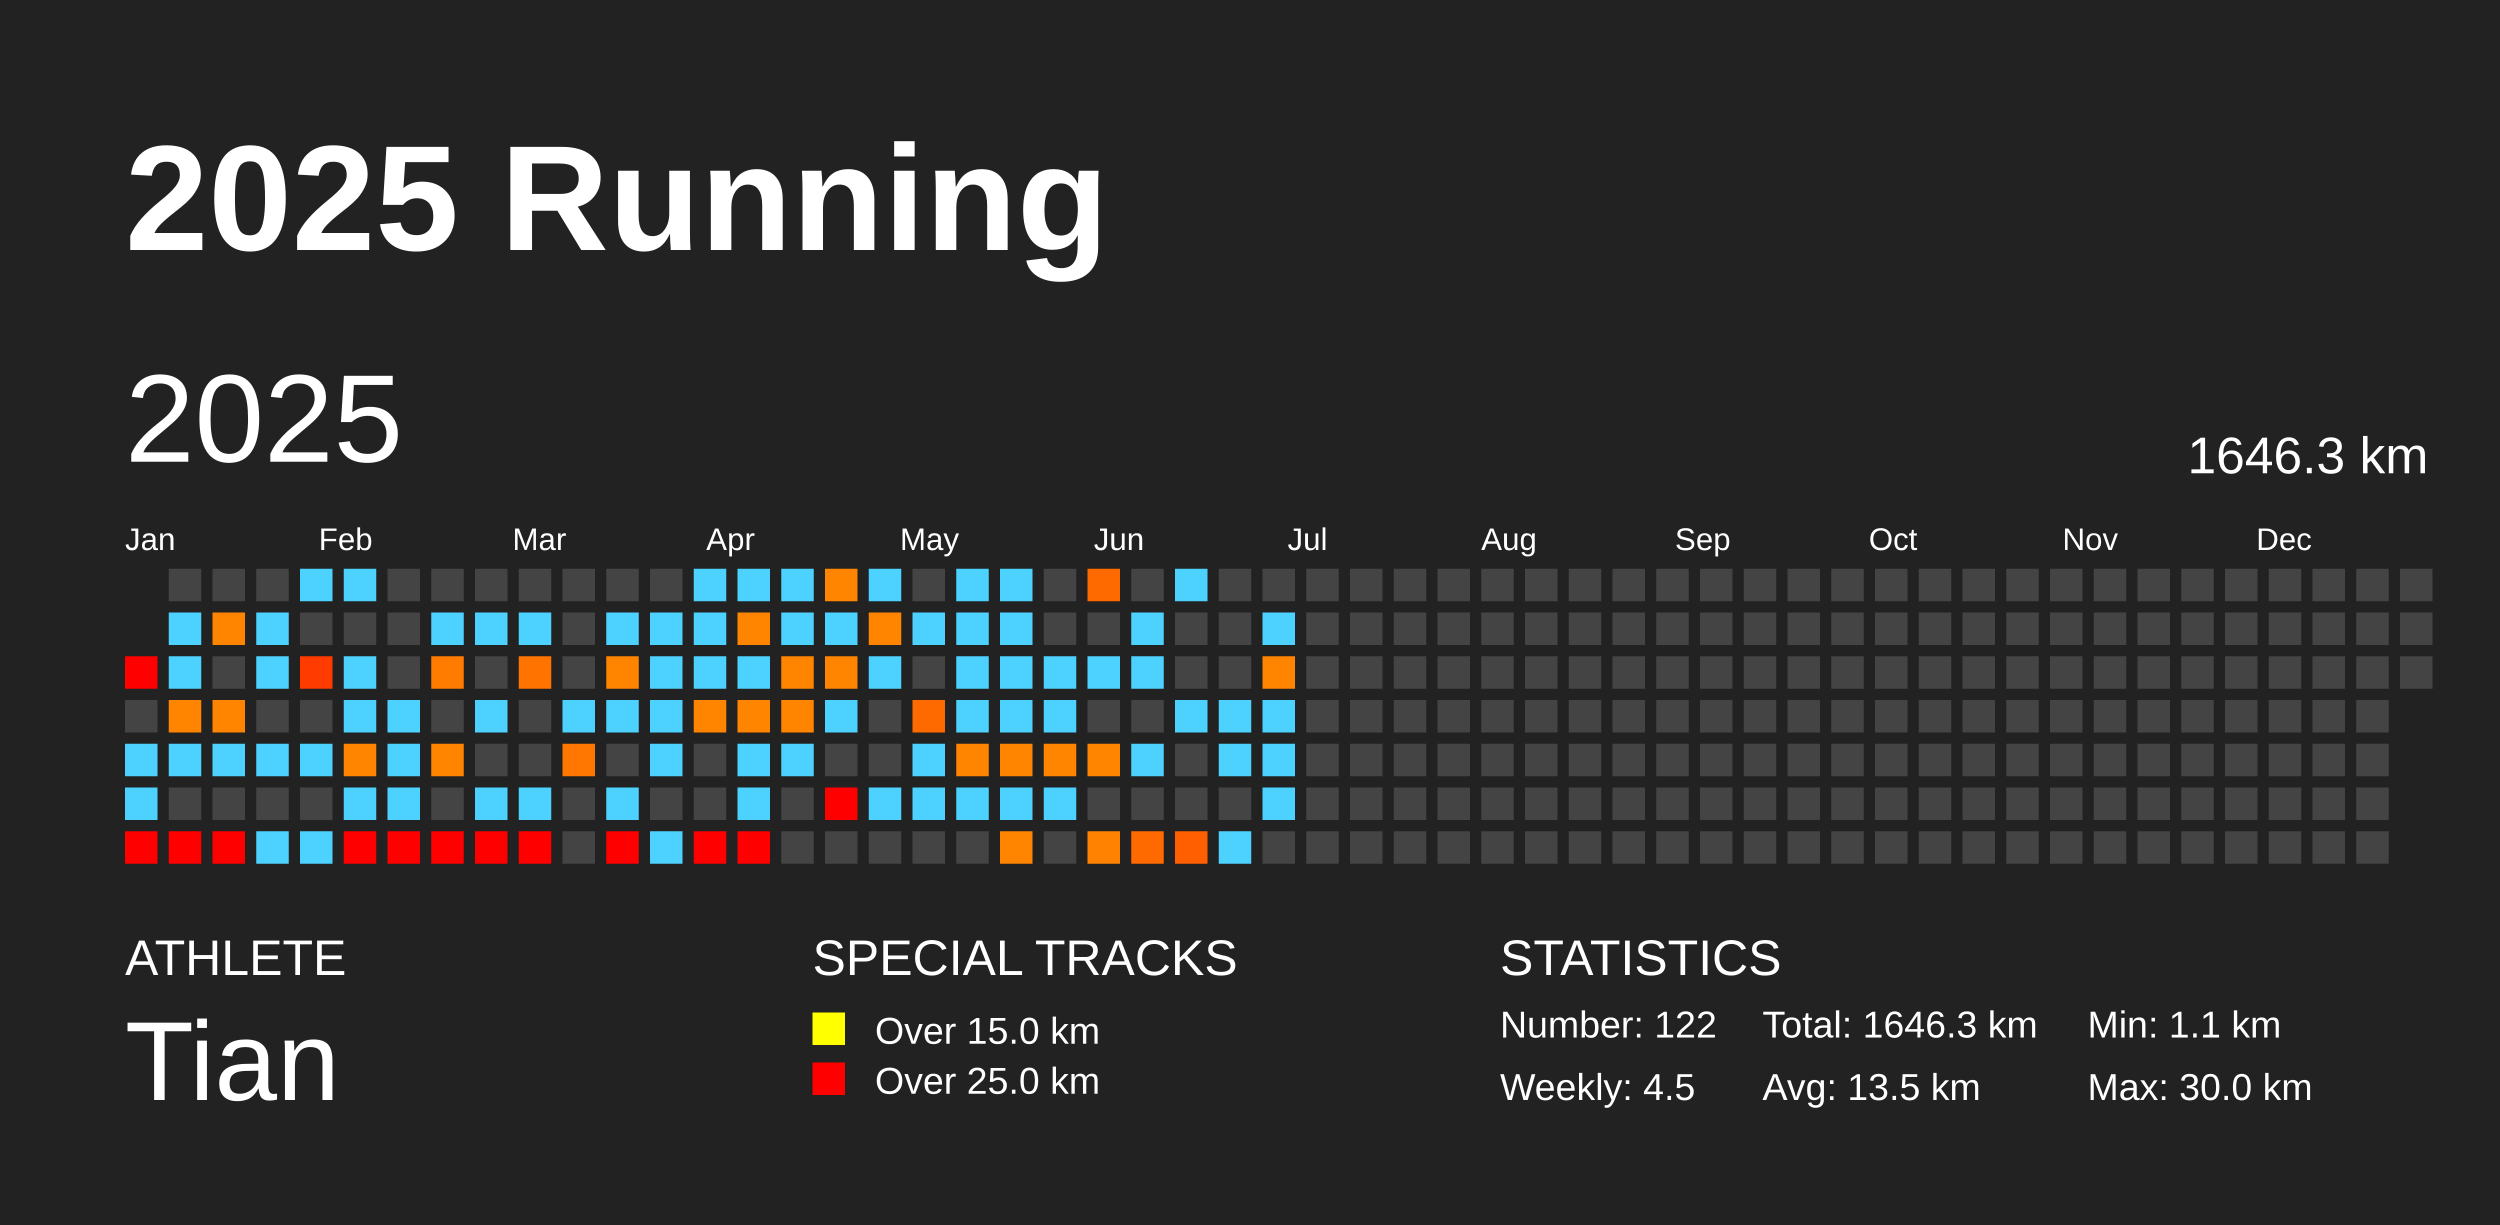
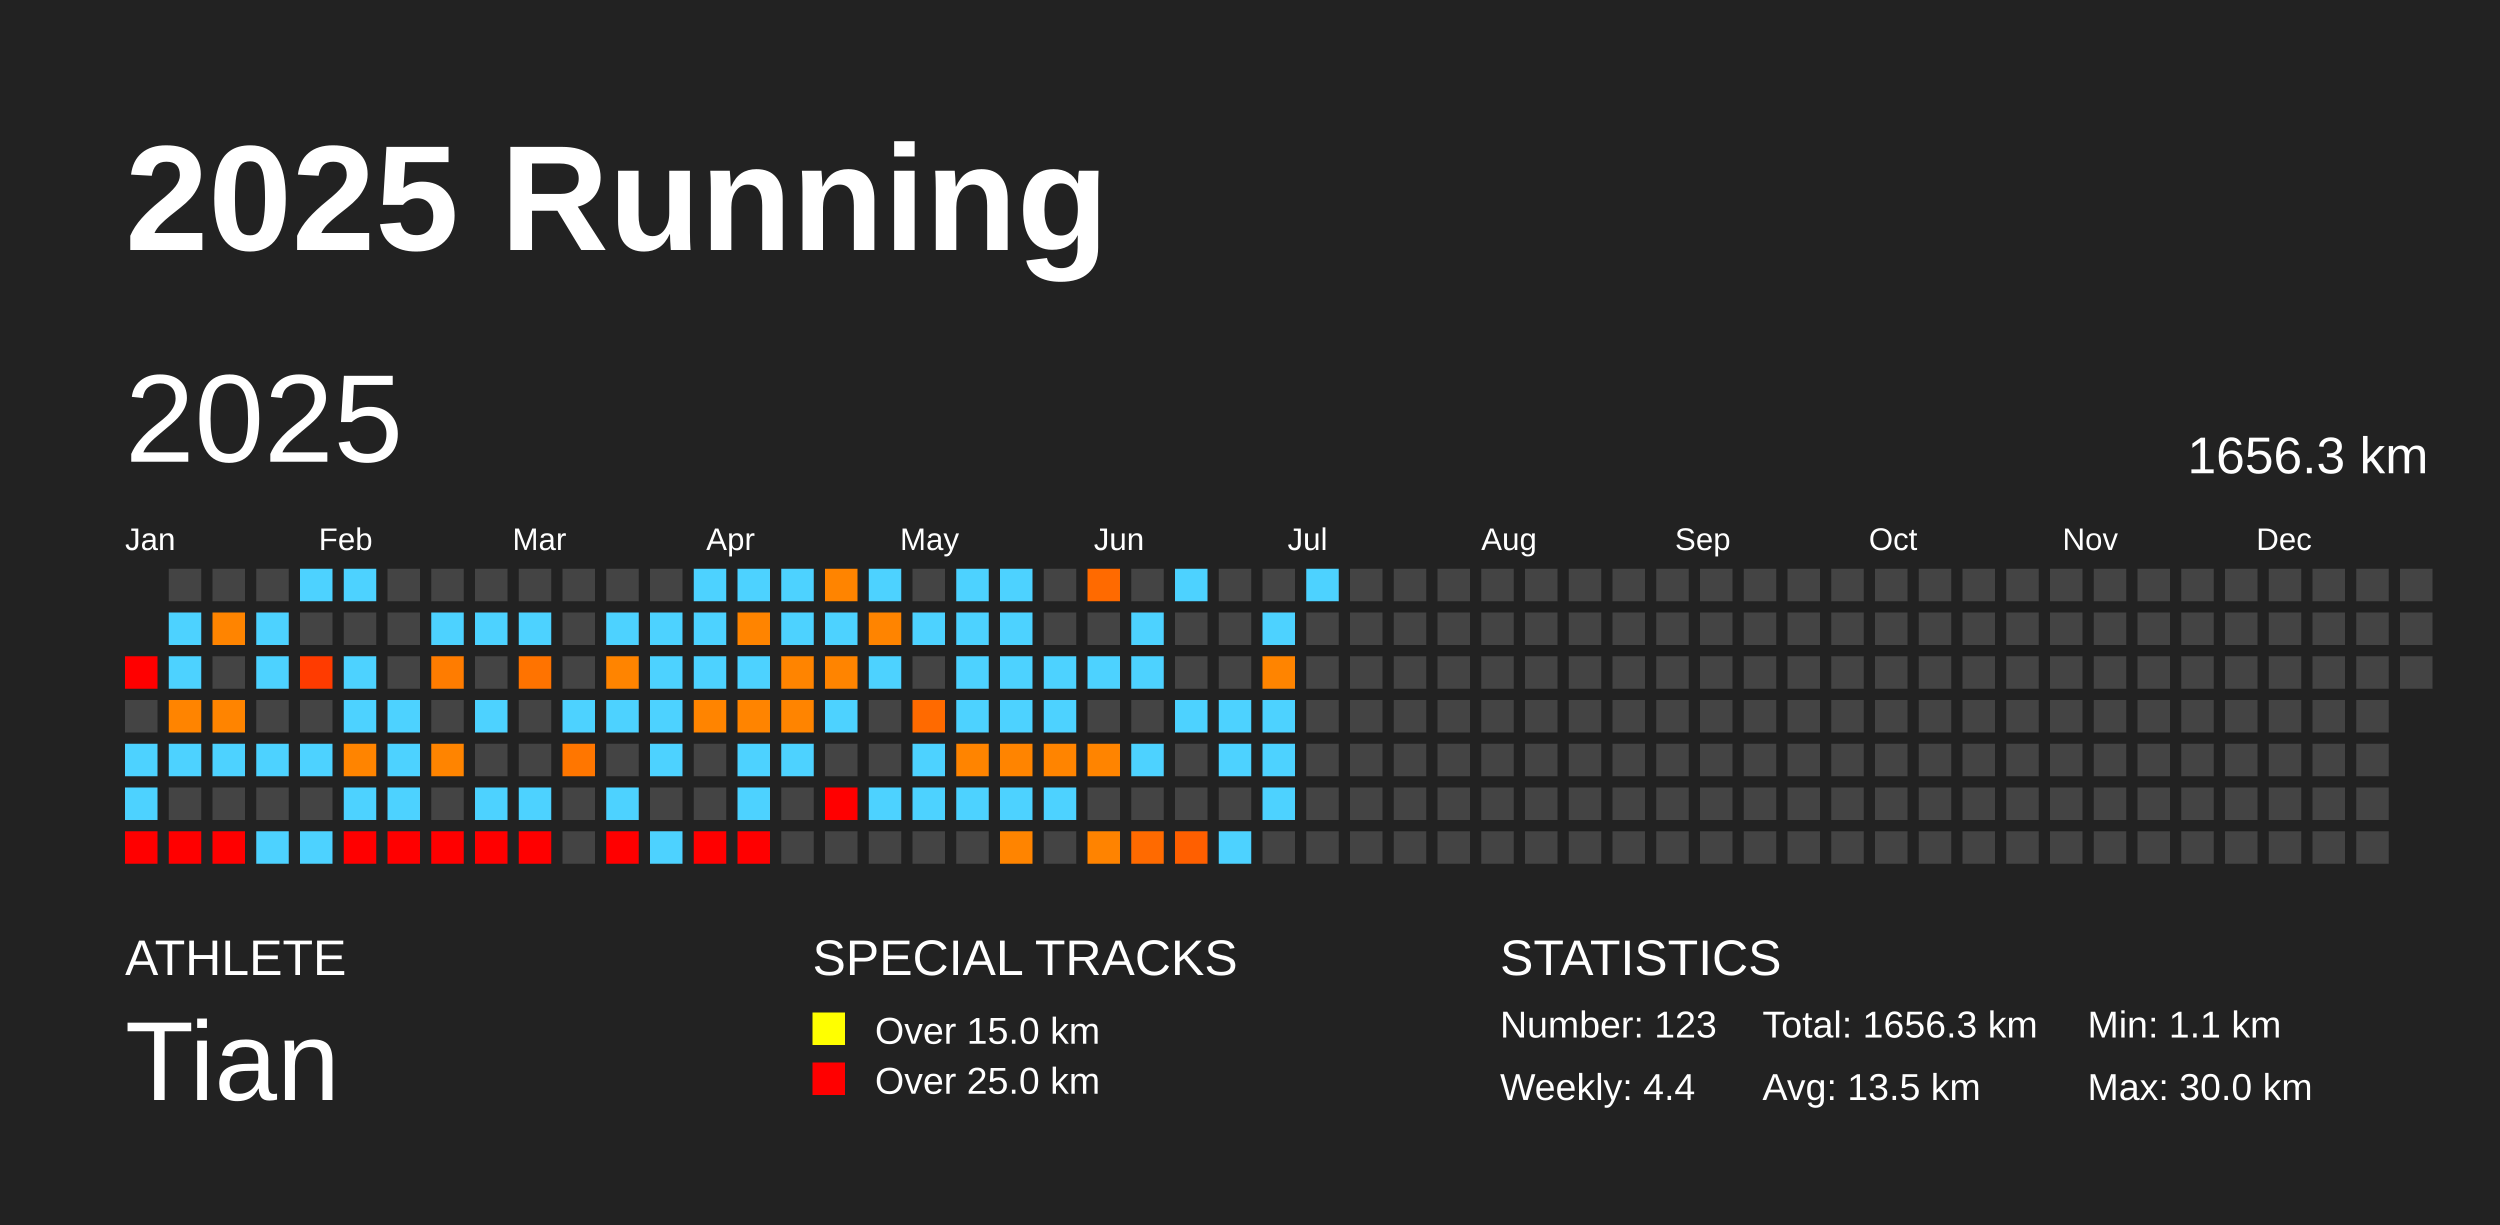
<svg xmlns="http://www.w3.org/2000/svg" baseProfile="full" height="98mm" version="1.1" viewBox="0,0,200,98" width="200mm">
  <defs />
  <rect fill="#222222" height="98" width="200" x="0" y="0" />
  <text fill="#FFFFFF" style="font-size:12px; font-family:Arial; font-weight:bold;" x="10" y="20">2025 Running</text>
  <text fill="#FFFFFF" style="font-size:4px; font-family:Arial" x="10" y="78">ATHLETE</text>
  <text fill="#FFFFFF" style="font-size:9px; font-family:Arial" x="10" y="88">Tian</text>
  <text fill="#FFFFFF" style="font-size:4px; font-family:Arial" x="65" y="78">SPECIAL TRACKS</text>
  <rect fill="yellow" height="2.6" width="2.6" x="65" y="81" />
  <text fill="#FFFFFF" style="font-size:3px; font-family:Arial" x="70" y="83.5">Over 15.0 km</text>
  <rect fill="red" height="2.6" width="2.6" x="65" y="85" />
  <text fill="#FFFFFF" style="font-size:3px; font-family:Arial" x="70" y="87.5">Over 25.0 km</text>
  <text fill="#FFFFFF" style="font-size:4px; font-family:Arial" x="120" y="78">STATISTICS</text>
-   <text fill="#FFFFFF" style="font-size:3px; font-family:Arial" x="120" y="83">Number: 122</text>
-   <text fill="#FFFFFF" style="font-size:3px; font-family:Arial" x="120" y="88">Weekly: 4.5</text>
-   <text fill="#FFFFFF" style="font-size:3px; font-family:Arial" x="141" y="83">Total: 1646.3 km</text>
+   <text fill="#FFFFFF" style="font-size:3px; font-family:Arial" x="120" y="83">Number: 123</text>
+   <text fill="#FFFFFF" style="font-size:3px; font-family:Arial" x="120" y="88">Weekly: 4.4</text>
+   <text fill="#FFFFFF" style="font-size:3px; font-family:Arial" x="141" y="83">Total: 1656.3 km</text>
  <text fill="#FFFFFF" style="font-size:3px; font-family:Arial" x="141" y="88">Avg: 13.5 km</text>
  <text fill="#FFFFFF" style="font-size:3px; font-family:Arial" x="167" y="83">Min: 1.1 km</text>
  <text fill="#FFFFFF" style="font-size:3px; font-family:Arial" x="167" y="88">Max: 30.0 km</text>
  <text dominant-baseline="hanging" fill="#FFFFFF" style="font-size:10.0px; font-family:Arial;" x="10" y="30">2025</text>
-   <text dominant-baseline="hanging" fill="#FFFFFF" style="font-size:4.125px; font-family:Arial;" x="175" y="35">1646.3 km</text>
+   <text dominant-baseline="hanging" fill="#FFFFFF" style="font-size:4.125px; font-family:Arial;" x="175" y="35">1656.3 km</text>
  <text fill="#FFFFFF" style="font-size:2.5px; font-family:Arial" x="10.0" y="44">Jan</text>
  <text fill="#FFFFFF" style="font-size:2.5px; font-family:Arial" x="25.5" y="44">Feb</text>
  <text fill="#FFFFFF" style="font-size:2.5px; font-family:Arial" x="41.0" y="44">Mar</text>
  <text fill="#FFFFFF" style="font-size:2.5px; font-family:Arial" x="56.5" y="44">Apr</text>
  <text fill="#FFFFFF" style="font-size:2.5px; font-family:Arial" x="72.0" y="44">May</text>
  <text fill="#FFFFFF" style="font-size:2.5px; font-family:Arial" x="87.5" y="44">Jun</text>
  <text fill="#FFFFFF" style="font-size:2.5px; font-family:Arial" x="103.0" y="44">Jul</text>
  <text fill="#FFFFFF" style="font-size:2.5px; font-family:Arial" x="118.5" y="44">Aug</text>
  <text fill="#FFFFFF" style="font-size:2.5px; font-family:Arial" x="134.0" y="44">Sep</text>
  <text fill="#FFFFFF" style="font-size:2.5px; font-family:Arial" x="149.5" y="44">Oct</text>
  <text fill="#FFFFFF" style="font-size:2.5px; font-family:Arial" x="165.0" y="44">Nov</text>
  <text fill="#FFFFFF" style="font-size:2.5px; font-family:Arial" x="180.5" y="44">Dec</text>
  <rect fill="red" height="2.6" width="2.6" x="10.0" y="52.5" />
  <rect fill="#444444" height="2.6" width="2.6" x="10.0" y="56.0" />
  <rect fill="#4dd2ff" height="2.6" width="2.6" x="10.0" y="59.5" />
  <rect fill="#4dd2ff" height="2.6" width="2.6" x="10.0" y="63.0" />
  <rect fill="red" height="2.6" width="2.6" x="10.0" y="66.5" />
  <rect fill="#444444" height="2.6" width="2.6" x="13.5" y="45.5" />
  <rect fill="#4dd2ff" height="2.6" width="2.6" x="13.5" y="49.0" />
  <rect fill="#4dd2ff" height="2.6" width="2.6" x="13.5" y="52.5" />
  <rect fill="#ff8400" height="2.6" width="2.6" x="13.5" y="56.0" />
  <rect fill="#4dd2ff" height="2.6" width="2.6" x="13.5" y="59.5" />
  <rect fill="#444444" height="2.6" width="2.6" x="13.5" y="63.0" />
  <rect fill="red" height="2.6" width="2.6" x="13.5" y="66.5" />
  <rect fill="#444444" height="2.6" width="2.6" x="17.0" y="45.5" />
  <rect fill="#ff8400" height="2.6" width="2.6" x="17.0" y="49.0" />
  <rect fill="#444444" height="2.6" width="2.6" x="17.0" y="52.5" />
  <rect fill="#ff8400" height="2.6" width="2.6" x="17.0" y="56.0" />
  <rect fill="#4dd2ff" height="2.6" width="2.6" x="17.0" y="59.5" />
  <rect fill="#444444" height="2.6" width="2.6" x="17.0" y="63.0" />
  <rect fill="red" height="2.6" width="2.6" x="17.0" y="66.5" />
  <rect fill="#444444" height="2.6" width="2.6" x="20.5" y="45.5" />
  <rect fill="#4dd2ff" height="2.6" width="2.6" x="20.5" y="49.0" />
  <rect fill="#4dd2ff" height="2.6" width="2.6" x="20.5" y="52.5" />
  <rect fill="#444444" height="2.6" width="2.6" x="20.5" y="56.0" />
  <rect fill="#4dd2ff" height="2.6" width="2.6" x="20.5" y="59.5" />
  <rect fill="#444444" height="2.6" width="2.6" x="20.5" y="63.0" />
  <rect fill="#4dd2ff" height="2.6" width="2.6" x="20.5" y="66.5" />
  <rect fill="#4dd2ff" height="2.6" width="2.6" x="24.0" y="45.5" />
  <rect fill="#444444" height="2.6" width="2.6" x="24.0" y="49.0" />
  <rect fill="#ff3b00" height="2.6" width="2.6" x="24.0" y="52.5" />
  <rect fill="#444444" height="2.6" width="2.6" x="24.0" y="56.0" />
  <rect fill="#4dd2ff" height="2.6" width="2.6" x="24.0" y="59.5" />
  <rect fill="#444444" height="2.6" width="2.6" x="24.0" y="63.0" />
  <rect fill="#4dd2ff" height="2.6" width="2.6" x="24.0" y="66.5" />
  <rect fill="#4dd2ff" height="2.6" width="2.6" x="27.5" y="45.5" />
  <rect fill="#444444" height="2.6" width="2.6" x="27.5" y="49.0" />
  <rect fill="#4dd2ff" height="2.6" width="2.6" x="27.5" y="52.5" />
  <rect fill="#4dd2ff" height="2.6" width="2.6" x="27.5" y="56.0" />
  <rect fill="#ff8400" height="2.6" width="2.6" x="27.5" y="59.5" />
  <rect fill="#4dd2ff" height="2.6" width="2.6" x="27.5" y="63.0" />
  <rect fill="red" height="2.6" width="2.6" x="27.5" y="66.5" />
  <rect fill="#444444" height="2.6" width="2.6" x="31.0" y="45.5" />
  <rect fill="#444444" height="2.6" width="2.6" x="31.0" y="49.0" />
  <rect fill="#444444" height="2.6" width="2.6" x="31.0" y="52.5" />
  <rect fill="#4dd2ff" height="2.6" width="2.6" x="31.0" y="56.0" />
  <rect fill="#4dd2ff" height="2.6" width="2.6" x="31.0" y="59.5" />
  <rect fill="#4dd2ff" height="2.6" width="2.6" x="31.0" y="63.0" />
  <rect fill="red" height="2.6" width="2.6" x="31.0" y="66.5" />
  <rect fill="#444444" height="2.6" width="2.6" x="34.5" y="45.5" />
  <rect fill="#4dd2ff" height="2.6" width="2.6" x="34.5" y="49.0" />
  <rect fill="#ff7c00" height="2.6" width="2.6" x="34.5" y="52.5" />
  <rect fill="#444444" height="2.6" width="2.6" x="34.5" y="56.0" />
  <rect fill="#ff8400" height="2.6" width="2.6" x="34.5" y="59.5" />
  <rect fill="#444444" height="2.6" width="2.6" x="34.5" y="63.0" />
  <rect fill="red" height="2.6" width="2.6" x="34.5" y="66.5" />
  <rect fill="#444444" height="2.6" width="2.6" x="38.0" y="45.5" />
  <rect fill="#4dd2ff" height="2.6" width="2.6" x="38.0" y="49.0" />
  <rect fill="#444444" height="2.6" width="2.6" x="38.0" y="52.5" />
  <rect fill="#4dd2ff" height="2.6" width="2.6" x="38.0" y="56.0" />
  <rect fill="#444444" height="2.6" width="2.6" x="38.0" y="59.5" />
  <rect fill="#4dd2ff" height="2.6" width="2.6" x="38.0" y="63.0" />
  <rect fill="red" height="2.6" width="2.6" x="38.0" y="66.5" />
  <rect fill="#444444" height="2.6" width="2.6" x="41.5" y="45.5" />
  <rect fill="#4dd2ff" height="2.6" width="2.6" x="41.5" y="49.0" />
  <rect fill="#ff7300" height="2.6" width="2.6" x="41.5" y="52.5" />
  <rect fill="#444444" height="2.6" width="2.6" x="41.5" y="56.0" />
  <rect fill="#444444" height="2.6" width="2.6" x="41.5" y="59.5" />
  <rect fill="#4dd2ff" height="2.6" width="2.6" x="41.5" y="63.0" />
  <rect fill="red" height="2.6" width="2.6" x="41.5" y="66.5" />
  <rect fill="#444444" height="2.6" width="2.6" x="45.0" y="45.5" />
  <rect fill="#444444" height="2.6" width="2.6" x="45.0" y="49.0" />
  <rect fill="#444444" height="2.6" width="2.6" x="45.0" y="52.5" />
  <rect fill="#4dd2ff" height="2.6" width="2.6" x="45.0" y="56.0" />
  <rect fill="#ff7600" height="2.6" width="2.6" x="45.0" y="59.5" />
  <rect fill="#444444" height="2.6" width="2.6" x="45.0" y="63.0" />
  <rect fill="#444444" height="2.6" width="2.6" x="45.0" y="66.5" />
  <rect fill="#444444" height="2.6" width="2.6" x="48.5" y="45.5" />
  <rect fill="#4dd2ff" height="2.6" width="2.6" x="48.5" y="49.0" />
  <rect fill="#ff8400" height="2.6" width="2.6" x="48.5" y="52.5" />
  <rect fill="#4dd2ff" height="2.6" width="2.6" x="48.5" y="56.0" />
  <rect fill="#444444" height="2.6" width="2.6" x="48.5" y="59.5" />
  <rect fill="#4dd2ff" height="2.6" width="2.6" x="48.5" y="63.0" />
  <rect fill="red" height="2.6" width="2.6" x="48.5" y="66.5" />
  <rect fill="#444444" height="2.6" width="2.6" x="52.0" y="45.5" />
  <rect fill="#4dd2ff" height="2.6" width="2.6" x="52.0" y="49.0" />
  <rect fill="#4dd2ff" height="2.6" width="2.6" x="52.0" y="52.5" />
  <rect fill="#4dd2ff" height="2.6" width="2.6" x="52.0" y="56.0" />
  <rect fill="#4dd2ff" height="2.6" width="2.6" x="52.0" y="59.5" />
  <rect fill="#444444" height="2.6" width="2.6" x="52.0" y="63.0" />
  <rect fill="#4dd2ff" height="2.6" width="2.6" x="52.0" y="66.5" />
  <rect fill="#4dd2ff" height="2.6" width="2.6" x="55.5" y="45.5" />
  <rect fill="#4dd2ff" height="2.6" width="2.6" x="55.5" y="49.0" />
  <rect fill="#4dd2ff" height="2.6" width="2.6" x="55.5" y="52.5" />
  <rect fill="#ff8400" height="2.6" width="2.6" x="55.5" y="56.0" />
  <rect fill="#444444" height="2.6" width="2.6" x="55.5" y="59.5" />
  <rect fill="#444444" height="2.6" width="2.6" x="55.5" y="63.0" />
  <rect fill="red" height="2.6" width="2.6" x="55.5" y="66.5" />
  <rect fill="#4dd2ff" height="2.6" width="2.6" x="59.0" y="45.5" />
  <rect fill="#ff8400" height="2.6" width="2.6" x="59.0" y="49.0" />
  <rect fill="#4dd2ff" height="2.6" width="2.6" x="59.0" y="52.5" />
  <rect fill="#ff8400" height="2.6" width="2.6" x="59.0" y="56.0" />
  <rect fill="#4dd2ff" height="2.6" width="2.6" x="59.0" y="59.5" />
  <rect fill="#4dd2ff" height="2.6" width="2.6" x="59.0" y="63.0" />
  <rect fill="red" height="2.6" width="2.6" x="59.0" y="66.5" />
  <rect fill="#4dd2ff" height="2.6" width="2.6" x="62.5" y="45.5" />
  <rect fill="#4dd2ff" height="2.6" width="2.6" x="62.5" y="49.0" />
  <rect fill="#ff8400" height="2.6" width="2.6" x="62.5" y="52.5" />
  <rect fill="#ff8400" height="2.6" width="2.6" x="62.5" y="56.0" />
  <rect fill="#4dd2ff" height="2.6" width="2.6" x="62.5" y="59.5" />
  <rect fill="#444444" height="2.6" width="2.6" x="62.5" y="63.0" />
  <rect fill="#444444" height="2.6" width="2.6" x="62.5" y="66.5" />
  <rect fill="#ff8400" height="2.6" width="2.6" x="66.0" y="45.5" />
  <rect fill="#4dd2ff" height="2.6" width="2.6" x="66.0" y="49.0" />
  <rect fill="#ff8400" height="2.6" width="2.6" x="66.0" y="52.5" />
  <rect fill="#4dd2ff" height="2.6" width="2.6" x="66.0" y="56.0" />
  <rect fill="#444444" height="2.6" width="2.6" x="66.0" y="59.5" />
  <rect fill="red" height="2.6" width="2.6" x="66.0" y="63.0" />
  <rect fill="#444444" height="2.6" width="2.6" x="66.0" y="66.5" />
  <rect fill="#4dd2ff" height="2.6" width="2.6" x="69.5" y="45.5" />
  <rect fill="#ff8400" height="2.6" width="2.6" x="69.5" y="49.0" />
  <rect fill="#4dd2ff" height="2.6" width="2.6" x="69.5" y="52.5" />
  <rect fill="#444444" height="2.6" width="2.6" x="69.5" y="56.0" />
  <rect fill="#444444" height="2.6" width="2.6" x="69.5" y="59.5" />
  <rect fill="#4dd2ff" height="2.6" width="2.6" x="69.5" y="63.0" />
  <rect fill="#444444" height="2.6" width="2.6" x="69.5" y="66.5" />
  <rect fill="#444444" height="2.6" width="2.6" x="73.0" y="45.5" />
  <rect fill="#4dd2ff" height="2.6" width="2.6" x="73.0" y="49.0" />
  <rect fill="#444444" height="2.6" width="2.6" x="73.0" y="52.5" />
  <rect fill="#ff6a00" height="2.6" width="2.6" x="73.0" y="56.0" />
  <rect fill="#4dd2ff" height="2.6" width="2.6" x="73.0" y="59.5" />
  <rect fill="#4dd2ff" height="2.6" width="2.6" x="73.0" y="63.0" />
  <rect fill="#444444" height="2.6" width="2.6" x="73.0" y="66.5" />
  <rect fill="#4dd2ff" height="2.6" width="2.6" x="76.5" y="45.5" />
  <rect fill="#4dd2ff" height="2.6" width="2.6" x="76.5" y="49.0" />
  <rect fill="#4dd2ff" height="2.6" width="2.6" x="76.5" y="52.5" />
  <rect fill="#4dd2ff" height="2.6" width="2.6" x="76.5" y="56.0" />
  <rect fill="#ff8400" height="2.6" width="2.6" x="76.5" y="59.5" />
  <rect fill="#4dd2ff" height="2.6" width="2.6" x="76.5" y="63.0" />
  <rect fill="#444444" height="2.6" width="2.6" x="76.5" y="66.5" />
  <rect fill="#4dd2ff" height="2.6" width="2.6" x="80.0" y="45.5" />
  <rect fill="#4dd2ff" height="2.6" width="2.6" x="80.0" y="49.0" />
  <rect fill="#4dd2ff" height="2.6" width="2.6" x="80.0" y="52.5" />
  <rect fill="#4dd2ff" height="2.6" width="2.6" x="80.0" y="56.0" />
  <rect fill="#ff8400" height="2.6" width="2.6" x="80.0" y="59.5" />
  <rect fill="#4dd2ff" height="2.6" width="2.6" x="80.0" y="63.0" />
  <rect fill="#ff8400" height="2.6" width="2.6" x="80.0" y="66.5" />
  <rect fill="#444444" height="2.6" width="2.6" x="83.5" y="45.5" />
  <rect fill="#444444" height="2.6" width="2.6" x="83.5" y="49.0" />
  <rect fill="#4dd2ff" height="2.6" width="2.6" x="83.5" y="52.5" />
  <rect fill="#4dd2ff" height="2.6" width="2.6" x="83.5" y="56.0" />
  <rect fill="#ff8400" height="2.6" width="2.6" x="83.5" y="59.5" />
  <rect fill="#4dd2ff" height="2.6" width="2.6" x="83.5" y="63.0" />
  <rect fill="#444444" height="2.6" width="2.6" x="83.5" y="66.5" />
  <rect fill="#ff6a00" height="2.6" width="2.6" x="87.0" y="45.5" />
  <rect fill="#444444" height="2.6" width="2.6" x="87.0" y="49.0" />
  <rect fill="#4dd2ff" height="2.6" width="2.6" x="87.0" y="52.5" />
  <rect fill="#444444" height="2.6" width="2.6" x="87.0" y="56.0" />
  <rect fill="#ff8400" height="2.6" width="2.6" x="87.0" y="59.5" />
  <rect fill="#444444" height="2.6" width="2.6" x="87.0" y="63.0" />
  <rect fill="#ff8300" height="2.6" width="2.6" x="87.0" y="66.5" />
  <rect fill="#444444" height="2.6" width="2.6" x="90.5" y="45.5" />
  <rect fill="#4dd2ff" height="2.6" width="2.6" x="90.5" y="49.0" />
  <rect fill="#4dd2ff" height="2.6" width="2.6" x="90.5" y="52.5" />
  <rect fill="#444444" height="2.6" width="2.6" x="90.5" y="56.0" />
  <rect fill="#4dd2ff" height="2.6" width="2.6" x="90.5" y="59.5" />
  <rect fill="#444444" height="2.6" width="2.6" x="90.5" y="63.0" />
  <rect fill="#ff6a00" height="2.6" width="2.6" x="90.5" y="66.5" />
  <rect fill="#4dd2ff" height="2.6" width="2.6" x="94.0" y="45.5" />
  <rect fill="#444444" height="2.6" width="2.6" x="94.0" y="49.0" />
  <rect fill="#444444" height="2.6" width="2.6" x="94.0" y="52.5" />
  <rect fill="#4dd2ff" height="2.6" width="2.6" x="94.0" y="56.0" />
  <rect fill="#444444" height="2.6" width="2.6" x="94.0" y="59.5" />
  <rect fill="#444444" height="2.6" width="2.6" x="94.0" y="63.0" />
  <rect fill="#ff5f00" height="2.6" width="2.6" x="94.0" y="66.5" />
  <rect fill="#444444" height="2.6" width="2.6" x="97.5" y="45.5" />
  <rect fill="#444444" height="2.6" width="2.6" x="97.5" y="49.0" />
  <rect fill="#444444" height="2.6" width="2.6" x="97.5" y="52.5" />
  <rect fill="#4dd2ff" height="2.6" width="2.6" x="97.5" y="56.0" />
  <rect fill="#4dd2ff" height="2.6" width="2.6" x="97.5" y="59.5" />
  <rect fill="#444444" height="2.6" width="2.6" x="97.5" y="63.0" />
  <rect fill="#4dd2ff" height="2.6" width="2.6" x="97.5" y="66.5" />
  <rect fill="#444444" height="2.6" width="2.6" x="101.0" y="45.5" />
  <rect fill="#4dd2ff" height="2.6" width="2.6" x="101.0" y="49.0" />
  <rect fill="#ff8400" height="2.6" width="2.6" x="101.0" y="52.5" />
  <rect fill="#4dd2ff" height="2.6" width="2.6" x="101.0" y="56.0" />
  <rect fill="#4dd2ff" height="2.6" width="2.6" x="101.0" y="59.5" />
  <rect fill="#4dd2ff" height="2.6" width="2.6" x="101.0" y="63.0" />
  <rect fill="#444444" height="2.6" width="2.6" x="101.0" y="66.5" />
-   <rect fill="#444444" height="2.6" width="2.6" x="104.5" y="45.5" />
+   <rect fill="#4dd2ff" height="2.6" width="2.6" x="104.5" y="45.5" />
  <rect fill="#444444" height="2.6" width="2.6" x="104.5" y="49.0" />
  <rect fill="#444444" height="2.6" width="2.6" x="104.5" y="52.5" />
  <rect fill="#444444" height="2.6" width="2.6" x="104.5" y="56.0" />
  <rect fill="#444444" height="2.6" width="2.6" x="104.5" y="59.5" />
  <rect fill="#444444" height="2.6" width="2.6" x="104.5" y="63.0" />
  <rect fill="#444444" height="2.6" width="2.6" x="104.5" y="66.5" />
  <rect fill="#444444" height="2.6" width="2.6" x="108.0" y="45.5" />
  <rect fill="#444444" height="2.6" width="2.6" x="108.0" y="49.0" />
  <rect fill="#444444" height="2.6" width="2.6" x="108.0" y="52.5" />
  <rect fill="#444444" height="2.6" width="2.6" x="108.0" y="56.0" />
  <rect fill="#444444" height="2.6" width="2.6" x="108.0" y="59.5" />
  <rect fill="#444444" height="2.6" width="2.6" x="108.0" y="63.0" />
  <rect fill="#444444" height="2.6" width="2.6" x="108.0" y="66.5" />
  <rect fill="#444444" height="2.6" width="2.6" x="111.5" y="45.5" />
  <rect fill="#444444" height="2.6" width="2.6" x="111.5" y="49.0" />
  <rect fill="#444444" height="2.6" width="2.6" x="111.5" y="52.5" />
  <rect fill="#444444" height="2.6" width="2.6" x="111.5" y="56.0" />
  <rect fill="#444444" height="2.6" width="2.6" x="111.5" y="59.5" />
  <rect fill="#444444" height="2.6" width="2.6" x="111.5" y="63.0" />
  <rect fill="#444444" height="2.6" width="2.6" x="111.5" y="66.5" />
  <rect fill="#444444" height="2.6" width="2.6" x="115.0" y="45.5" />
  <rect fill="#444444" height="2.6" width="2.6" x="115.0" y="49.0" />
  <rect fill="#444444" height="2.6" width="2.6" x="115.0" y="52.5" />
  <rect fill="#444444" height="2.6" width="2.6" x="115.0" y="56.0" />
  <rect fill="#444444" height="2.6" width="2.6" x="115.0" y="59.5" />
  <rect fill="#444444" height="2.6" width="2.6" x="115.0" y="63.0" />
  <rect fill="#444444" height="2.6" width="2.6" x="115.0" y="66.5" />
  <rect fill="#444444" height="2.6" width="2.6" x="118.5" y="45.5" />
  <rect fill="#444444" height="2.6" width="2.6" x="118.5" y="49.0" />
  <rect fill="#444444" height="2.6" width="2.6" x="118.5" y="52.5" />
  <rect fill="#444444" height="2.6" width="2.6" x="118.5" y="56.0" />
  <rect fill="#444444" height="2.6" width="2.6" x="118.5" y="59.5" />
  <rect fill="#444444" height="2.6" width="2.6" x="118.5" y="63.0" />
  <rect fill="#444444" height="2.6" width="2.6" x="118.5" y="66.5" />
  <rect fill="#444444" height="2.6" width="2.6" x="122.0" y="45.5" />
  <rect fill="#444444" height="2.6" width="2.6" x="122.0" y="49.0" />
  <rect fill="#444444" height="2.6" width="2.6" x="122.0" y="52.5" />
  <rect fill="#444444" height="2.6" width="2.6" x="122.0" y="56.0" />
  <rect fill="#444444" height="2.6" width="2.6" x="122.0" y="59.5" />
  <rect fill="#444444" height="2.6" width="2.6" x="122.0" y="63.0" />
  <rect fill="#444444" height="2.6" width="2.6" x="122.0" y="66.5" />
  <rect fill="#444444" height="2.6" width="2.6" x="125.5" y="45.5" />
  <rect fill="#444444" height="2.6" width="2.6" x="125.5" y="49.0" />
  <rect fill="#444444" height="2.6" width="2.6" x="125.5" y="52.5" />
  <rect fill="#444444" height="2.6" width="2.6" x="125.5" y="56.0" />
  <rect fill="#444444" height="2.6" width="2.6" x="125.5" y="59.5" />
  <rect fill="#444444" height="2.6" width="2.6" x="125.5" y="63.0" />
  <rect fill="#444444" height="2.6" width="2.6" x="125.5" y="66.5" />
  <rect fill="#444444" height="2.6" width="2.6" x="129.0" y="45.5" />
  <rect fill="#444444" height="2.6" width="2.6" x="129.0" y="49.0" />
  <rect fill="#444444" height="2.6" width="2.6" x="129.0" y="52.5" />
  <rect fill="#444444" height="2.6" width="2.6" x="129.0" y="56.0" />
  <rect fill="#444444" height="2.6" width="2.6" x="129.0" y="59.5" />
  <rect fill="#444444" height="2.6" width="2.6" x="129.0" y="63.0" />
  <rect fill="#444444" height="2.6" width="2.6" x="129.0" y="66.5" />
  <rect fill="#444444" height="2.6" width="2.6" x="132.5" y="45.5" />
  <rect fill="#444444" height="2.6" width="2.6" x="132.5" y="49.0" />
  <rect fill="#444444" height="2.6" width="2.6" x="132.5" y="52.5" />
  <rect fill="#444444" height="2.6" width="2.6" x="132.5" y="56.0" />
  <rect fill="#444444" height="2.6" width="2.6" x="132.5" y="59.5" />
  <rect fill="#444444" height="2.6" width="2.6" x="132.5" y="63.0" />
  <rect fill="#444444" height="2.6" width="2.6" x="132.5" y="66.5" />
  <rect fill="#444444" height="2.6" width="2.6" x="136.0" y="45.5" />
  <rect fill="#444444" height="2.6" width="2.6" x="136.0" y="49.0" />
  <rect fill="#444444" height="2.6" width="2.6" x="136.0" y="52.5" />
  <rect fill="#444444" height="2.6" width="2.6" x="136.0" y="56.0" />
  <rect fill="#444444" height="2.6" width="2.6" x="136.0" y="59.5" />
  <rect fill="#444444" height="2.6" width="2.6" x="136.0" y="63.0" />
  <rect fill="#444444" height="2.6" width="2.6" x="136.0" y="66.5" />
  <rect fill="#444444" height="2.6" width="2.6" x="139.5" y="45.5" />
  <rect fill="#444444" height="2.6" width="2.6" x="139.5" y="49.0" />
  <rect fill="#444444" height="2.6" width="2.6" x="139.5" y="52.5" />
  <rect fill="#444444" height="2.6" width="2.6" x="139.5" y="56.0" />
  <rect fill="#444444" height="2.6" width="2.6" x="139.5" y="59.5" />
  <rect fill="#444444" height="2.6" width="2.6" x="139.5" y="63.0" />
  <rect fill="#444444" height="2.6" width="2.6" x="139.5" y="66.5" />
  <rect fill="#444444" height="2.6" width="2.6" x="143.0" y="45.5" />
  <rect fill="#444444" height="2.6" width="2.6" x="143.0" y="49.0" />
  <rect fill="#444444" height="2.6" width="2.6" x="143.0" y="52.5" />
  <rect fill="#444444" height="2.6" width="2.6" x="143.0" y="56.0" />
  <rect fill="#444444" height="2.6" width="2.6" x="143.0" y="59.5" />
  <rect fill="#444444" height="2.6" width="2.6" x="143.0" y="63.0" />
  <rect fill="#444444" height="2.6" width="2.6" x="143.0" y="66.5" />
  <rect fill="#444444" height="2.6" width="2.6" x="146.5" y="45.5" />
  <rect fill="#444444" height="2.6" width="2.6" x="146.5" y="49.0" />
  <rect fill="#444444" height="2.6" width="2.6" x="146.5" y="52.5" />
  <rect fill="#444444" height="2.6" width="2.6" x="146.5" y="56.0" />
  <rect fill="#444444" height="2.6" width="2.6" x="146.5" y="59.5" />
  <rect fill="#444444" height="2.6" width="2.6" x="146.5" y="63.0" />
  <rect fill="#444444" height="2.6" width="2.6" x="146.5" y="66.5" />
  <rect fill="#444444" height="2.6" width="2.6" x="150.0" y="45.5" />
  <rect fill="#444444" height="2.6" width="2.6" x="150.0" y="49.0" />
  <rect fill="#444444" height="2.6" width="2.6" x="150.0" y="52.5" />
  <rect fill="#444444" height="2.6" width="2.6" x="150.0" y="56.0" />
  <rect fill="#444444" height="2.6" width="2.6" x="150.0" y="59.5" />
  <rect fill="#444444" height="2.6" width="2.6" x="150.0" y="63.0" />
  <rect fill="#444444" height="2.6" width="2.6" x="150.0" y="66.5" />
  <rect fill="#444444" height="2.6" width="2.6" x="153.5" y="45.5" />
  <rect fill="#444444" height="2.6" width="2.6" x="153.5" y="49.0" />
  <rect fill="#444444" height="2.6" width="2.6" x="153.5" y="52.5" />
  <rect fill="#444444" height="2.6" width="2.6" x="153.5" y="56.0" />
  <rect fill="#444444" height="2.6" width="2.6" x="153.5" y="59.5" />
  <rect fill="#444444" height="2.6" width="2.6" x="153.5" y="63.0" />
  <rect fill="#444444" height="2.6" width="2.6" x="153.5" y="66.5" />
  <rect fill="#444444" height="2.6" width="2.6" x="157.0" y="45.5" />
  <rect fill="#444444" height="2.6" width="2.6" x="157.0" y="49.0" />
  <rect fill="#444444" height="2.6" width="2.6" x="157.0" y="52.5" />
  <rect fill="#444444" height="2.6" width="2.6" x="157.0" y="56.0" />
  <rect fill="#444444" height="2.6" width="2.6" x="157.0" y="59.5" />
  <rect fill="#444444" height="2.6" width="2.6" x="157.0" y="63.0" />
  <rect fill="#444444" height="2.6" width="2.6" x="157.0" y="66.5" />
  <rect fill="#444444" height="2.6" width="2.6" x="160.5" y="45.5" />
  <rect fill="#444444" height="2.6" width="2.6" x="160.5" y="49.0" />
  <rect fill="#444444" height="2.6" width="2.6" x="160.5" y="52.5" />
  <rect fill="#444444" height="2.6" width="2.6" x="160.5" y="56.0" />
  <rect fill="#444444" height="2.6" width="2.6" x="160.5" y="59.5" />
  <rect fill="#444444" height="2.6" width="2.6" x="160.5" y="63.0" />
  <rect fill="#444444" height="2.6" width="2.6" x="160.5" y="66.5" />
  <rect fill="#444444" height="2.6" width="2.6" x="164.0" y="45.5" />
  <rect fill="#444444" height="2.6" width="2.6" x="164.0" y="49.0" />
  <rect fill="#444444" height="2.6" width="2.6" x="164.0" y="52.5" />
  <rect fill="#444444" height="2.6" width="2.6" x="164.0" y="56.0" />
  <rect fill="#444444" height="2.6" width="2.6" x="164.0" y="59.5" />
  <rect fill="#444444" height="2.6" width="2.6" x="164.0" y="63.0" />
  <rect fill="#444444" height="2.6" width="2.6" x="164.0" y="66.5" />
  <rect fill="#444444" height="2.6" width="2.6" x="167.5" y="45.5" />
  <rect fill="#444444" height="2.6" width="2.6" x="167.5" y="49.0" />
  <rect fill="#444444" height="2.6" width="2.6" x="167.5" y="52.5" />
  <rect fill="#444444" height="2.6" width="2.6" x="167.5" y="56.0" />
  <rect fill="#444444" height="2.6" width="2.6" x="167.5" y="59.5" />
  <rect fill="#444444" height="2.6" width="2.6" x="167.5" y="63.0" />
  <rect fill="#444444" height="2.6" width="2.6" x="167.5" y="66.5" />
  <rect fill="#444444" height="2.6" width="2.6" x="171.0" y="45.5" />
  <rect fill="#444444" height="2.6" width="2.6" x="171.0" y="49.0" />
  <rect fill="#444444" height="2.6" width="2.6" x="171.0" y="52.5" />
  <rect fill="#444444" height="2.6" width="2.6" x="171.0" y="56.0" />
  <rect fill="#444444" height="2.6" width="2.6" x="171.0" y="59.5" />
  <rect fill="#444444" height="2.6" width="2.6" x="171.0" y="63.0" />
  <rect fill="#444444" height="2.6" width="2.6" x="171.0" y="66.5" />
  <rect fill="#444444" height="2.6" width="2.6" x="174.5" y="45.5" />
  <rect fill="#444444" height="2.6" width="2.6" x="174.5" y="49.0" />
  <rect fill="#444444" height="2.6" width="2.6" x="174.5" y="52.5" />
  <rect fill="#444444" height="2.6" width="2.6" x="174.5" y="56.0" />
  <rect fill="#444444" height="2.6" width="2.6" x="174.5" y="59.5" />
  <rect fill="#444444" height="2.6" width="2.6" x="174.5" y="63.0" />
  <rect fill="#444444" height="2.6" width="2.6" x="174.5" y="66.5" />
  <rect fill="#444444" height="2.6" width="2.6" x="178.0" y="45.5" />
  <rect fill="#444444" height="2.6" width="2.6" x="178.0" y="49.0" />
  <rect fill="#444444" height="2.6" width="2.6" x="178.0" y="52.5" />
  <rect fill="#444444" height="2.6" width="2.6" x="178.0" y="56.0" />
  <rect fill="#444444" height="2.6" width="2.6" x="178.0" y="59.5" />
  <rect fill="#444444" height="2.6" width="2.6" x="178.0" y="63.0" />
  <rect fill="#444444" height="2.6" width="2.6" x="178.0" y="66.5" />
  <rect fill="#444444" height="2.6" width="2.6" x="181.5" y="45.5" />
  <rect fill="#444444" height="2.6" width="2.6" x="181.5" y="49.0" />
  <rect fill="#444444" height="2.6" width="2.6" x="181.5" y="52.5" />
  <rect fill="#444444" height="2.6" width="2.6" x="181.5" y="56.0" />
  <rect fill="#444444" height="2.6" width="2.6" x="181.5" y="59.5" />
  <rect fill="#444444" height="2.6" width="2.6" x="181.5" y="63.0" />
  <rect fill="#444444" height="2.6" width="2.6" x="181.5" y="66.5" />
  <rect fill="#444444" height="2.6" width="2.6" x="185.0" y="45.5" />
  <rect fill="#444444" height="2.6" width="2.6" x="185.0" y="49.0" />
  <rect fill="#444444" height="2.6" width="2.6" x="185.0" y="52.5" />
  <rect fill="#444444" height="2.6" width="2.6" x="185.0" y="56.0" />
  <rect fill="#444444" height="2.6" width="2.6" x="185.0" y="59.5" />
  <rect fill="#444444" height="2.6" width="2.6" x="185.0" y="63.0" />
  <rect fill="#444444" height="2.6" width="2.6" x="185.0" y="66.5" />
  <rect fill="#444444" height="2.6" width="2.6" x="188.5" y="45.5" />
  <rect fill="#444444" height="2.6" width="2.6" x="188.5" y="49.0" />
  <rect fill="#444444" height="2.6" width="2.6" x="188.5" y="52.5" />
  <rect fill="#444444" height="2.6" width="2.6" x="188.5" y="56.0" />
  <rect fill="#444444" height="2.6" width="2.6" x="188.5" y="59.5" />
  <rect fill="#444444" height="2.6" width="2.6" x="188.5" y="63.0" />
  <rect fill="#444444" height="2.6" width="2.6" x="188.5" y="66.5" />
  <rect fill="#444444" height="2.6" width="2.6" x="192.0" y="45.5" />
  <rect fill="#444444" height="2.6" width="2.6" x="192.0" y="49.0" />
  <rect fill="#444444" height="2.6" width="2.6" x="192.0" y="52.5" />
</svg>
